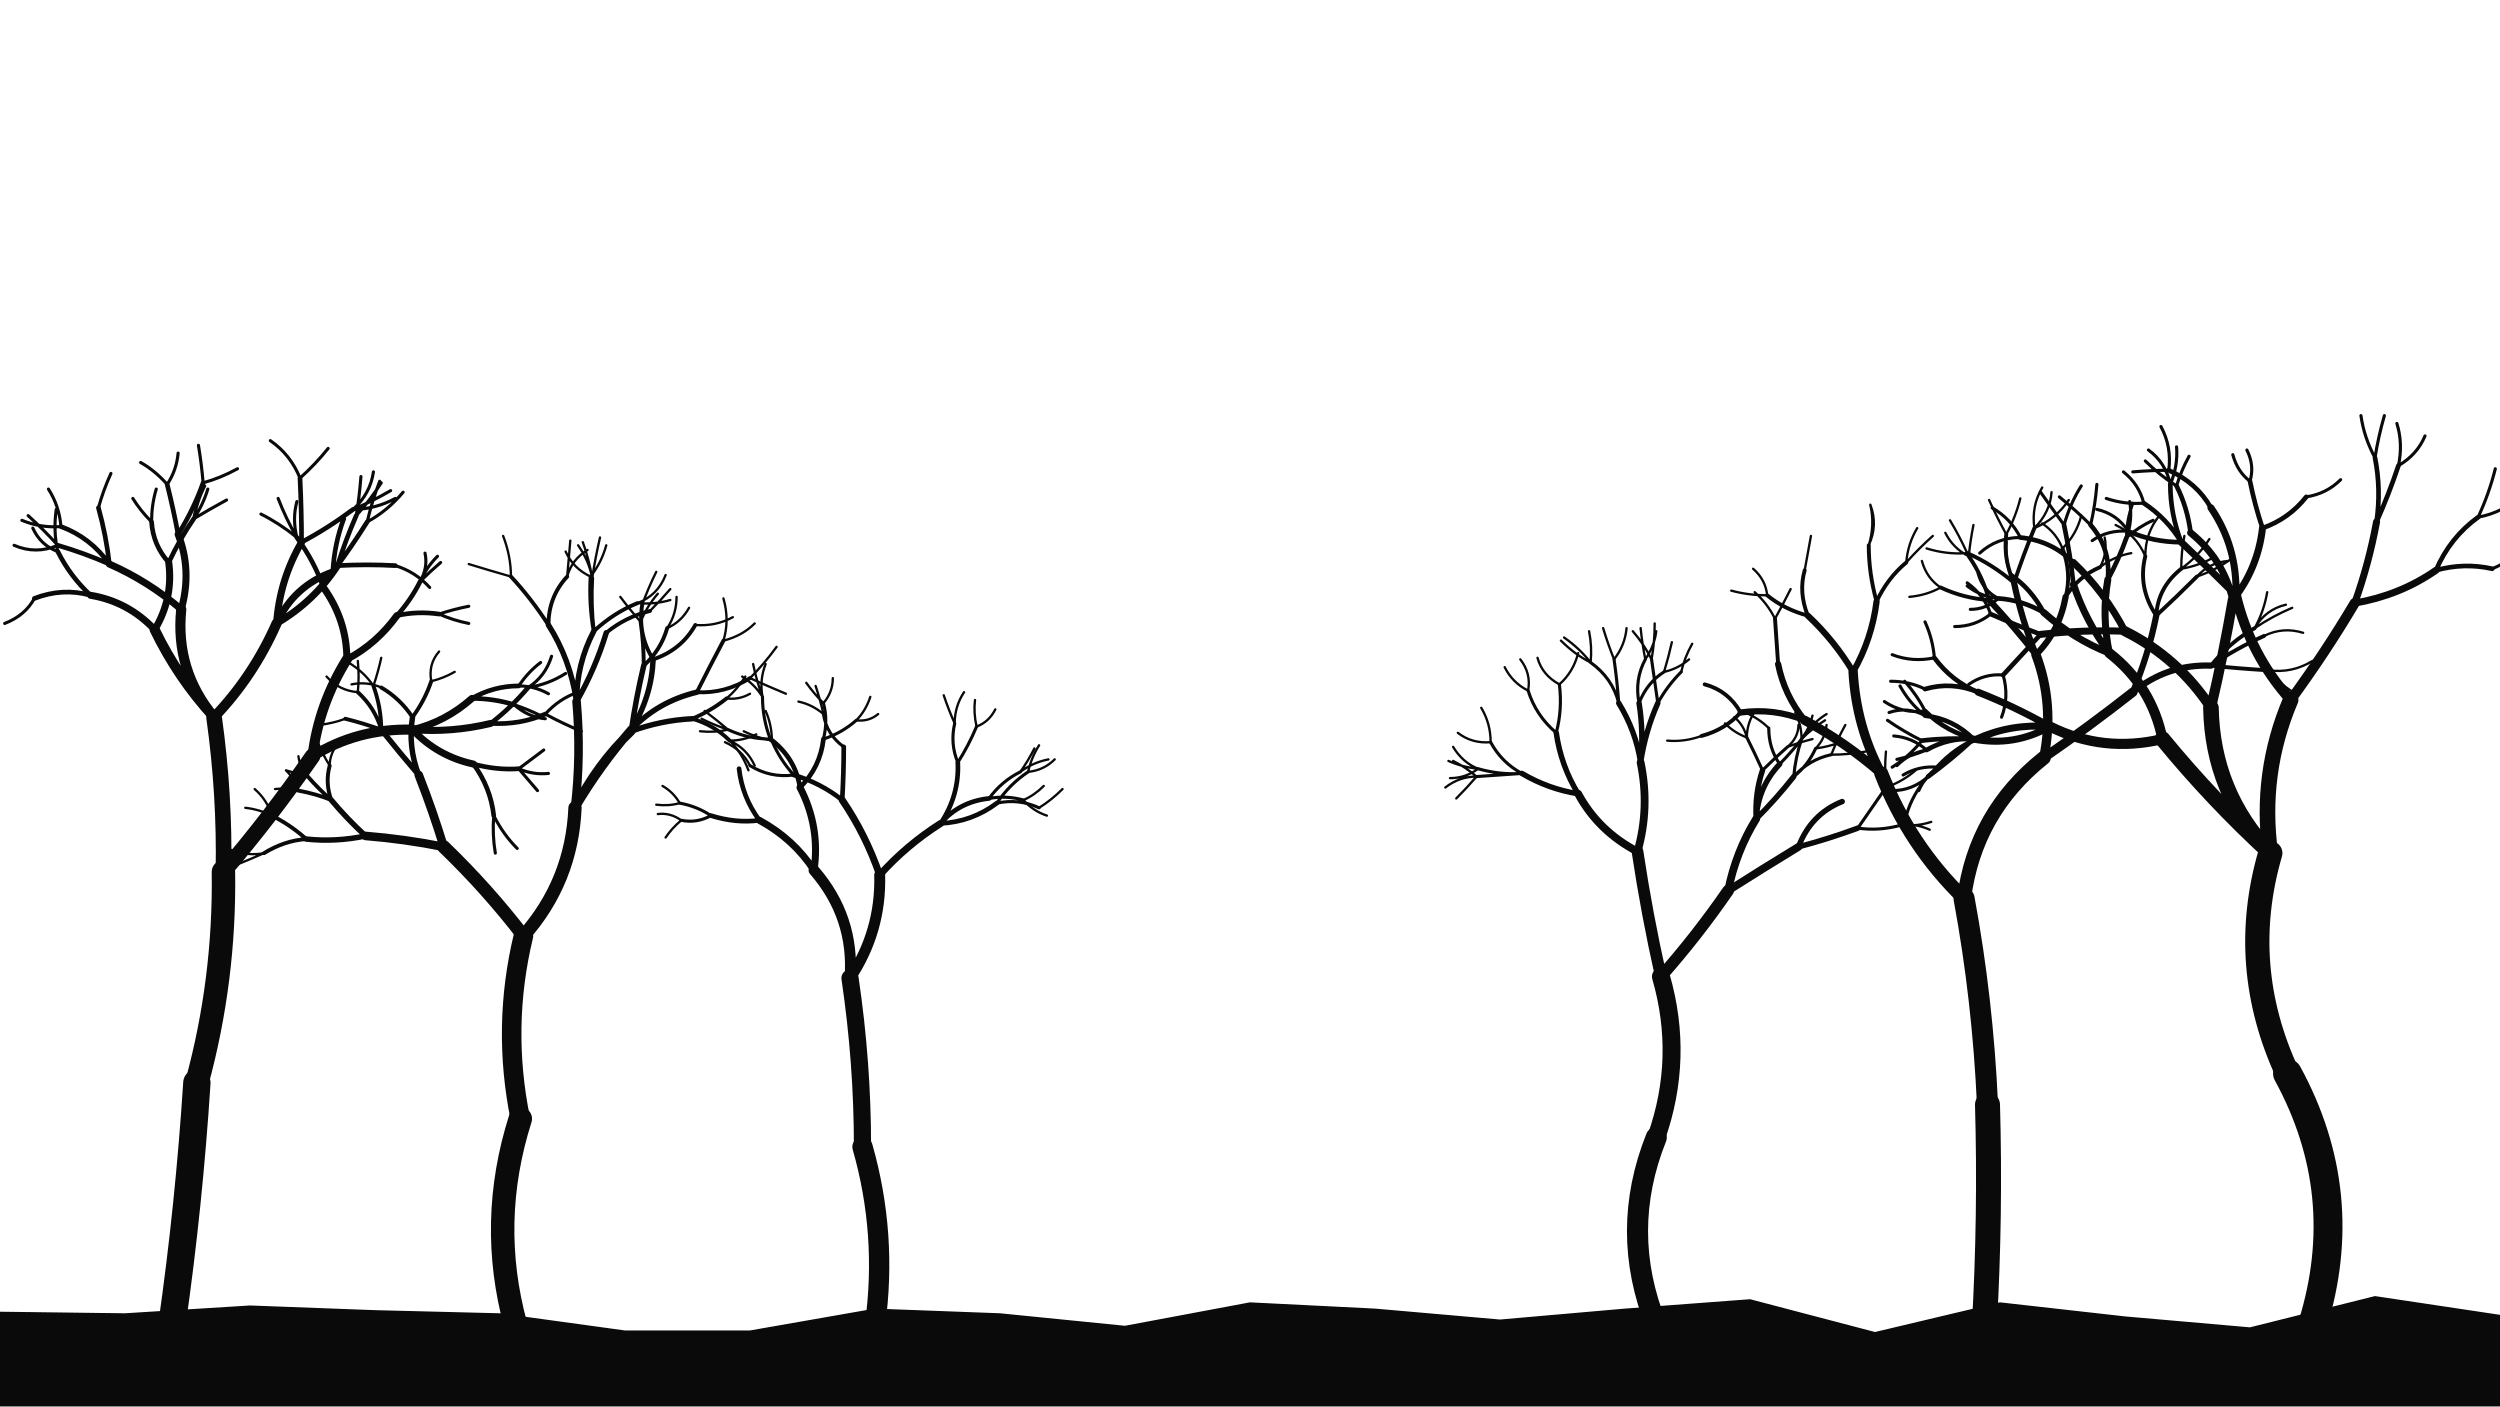
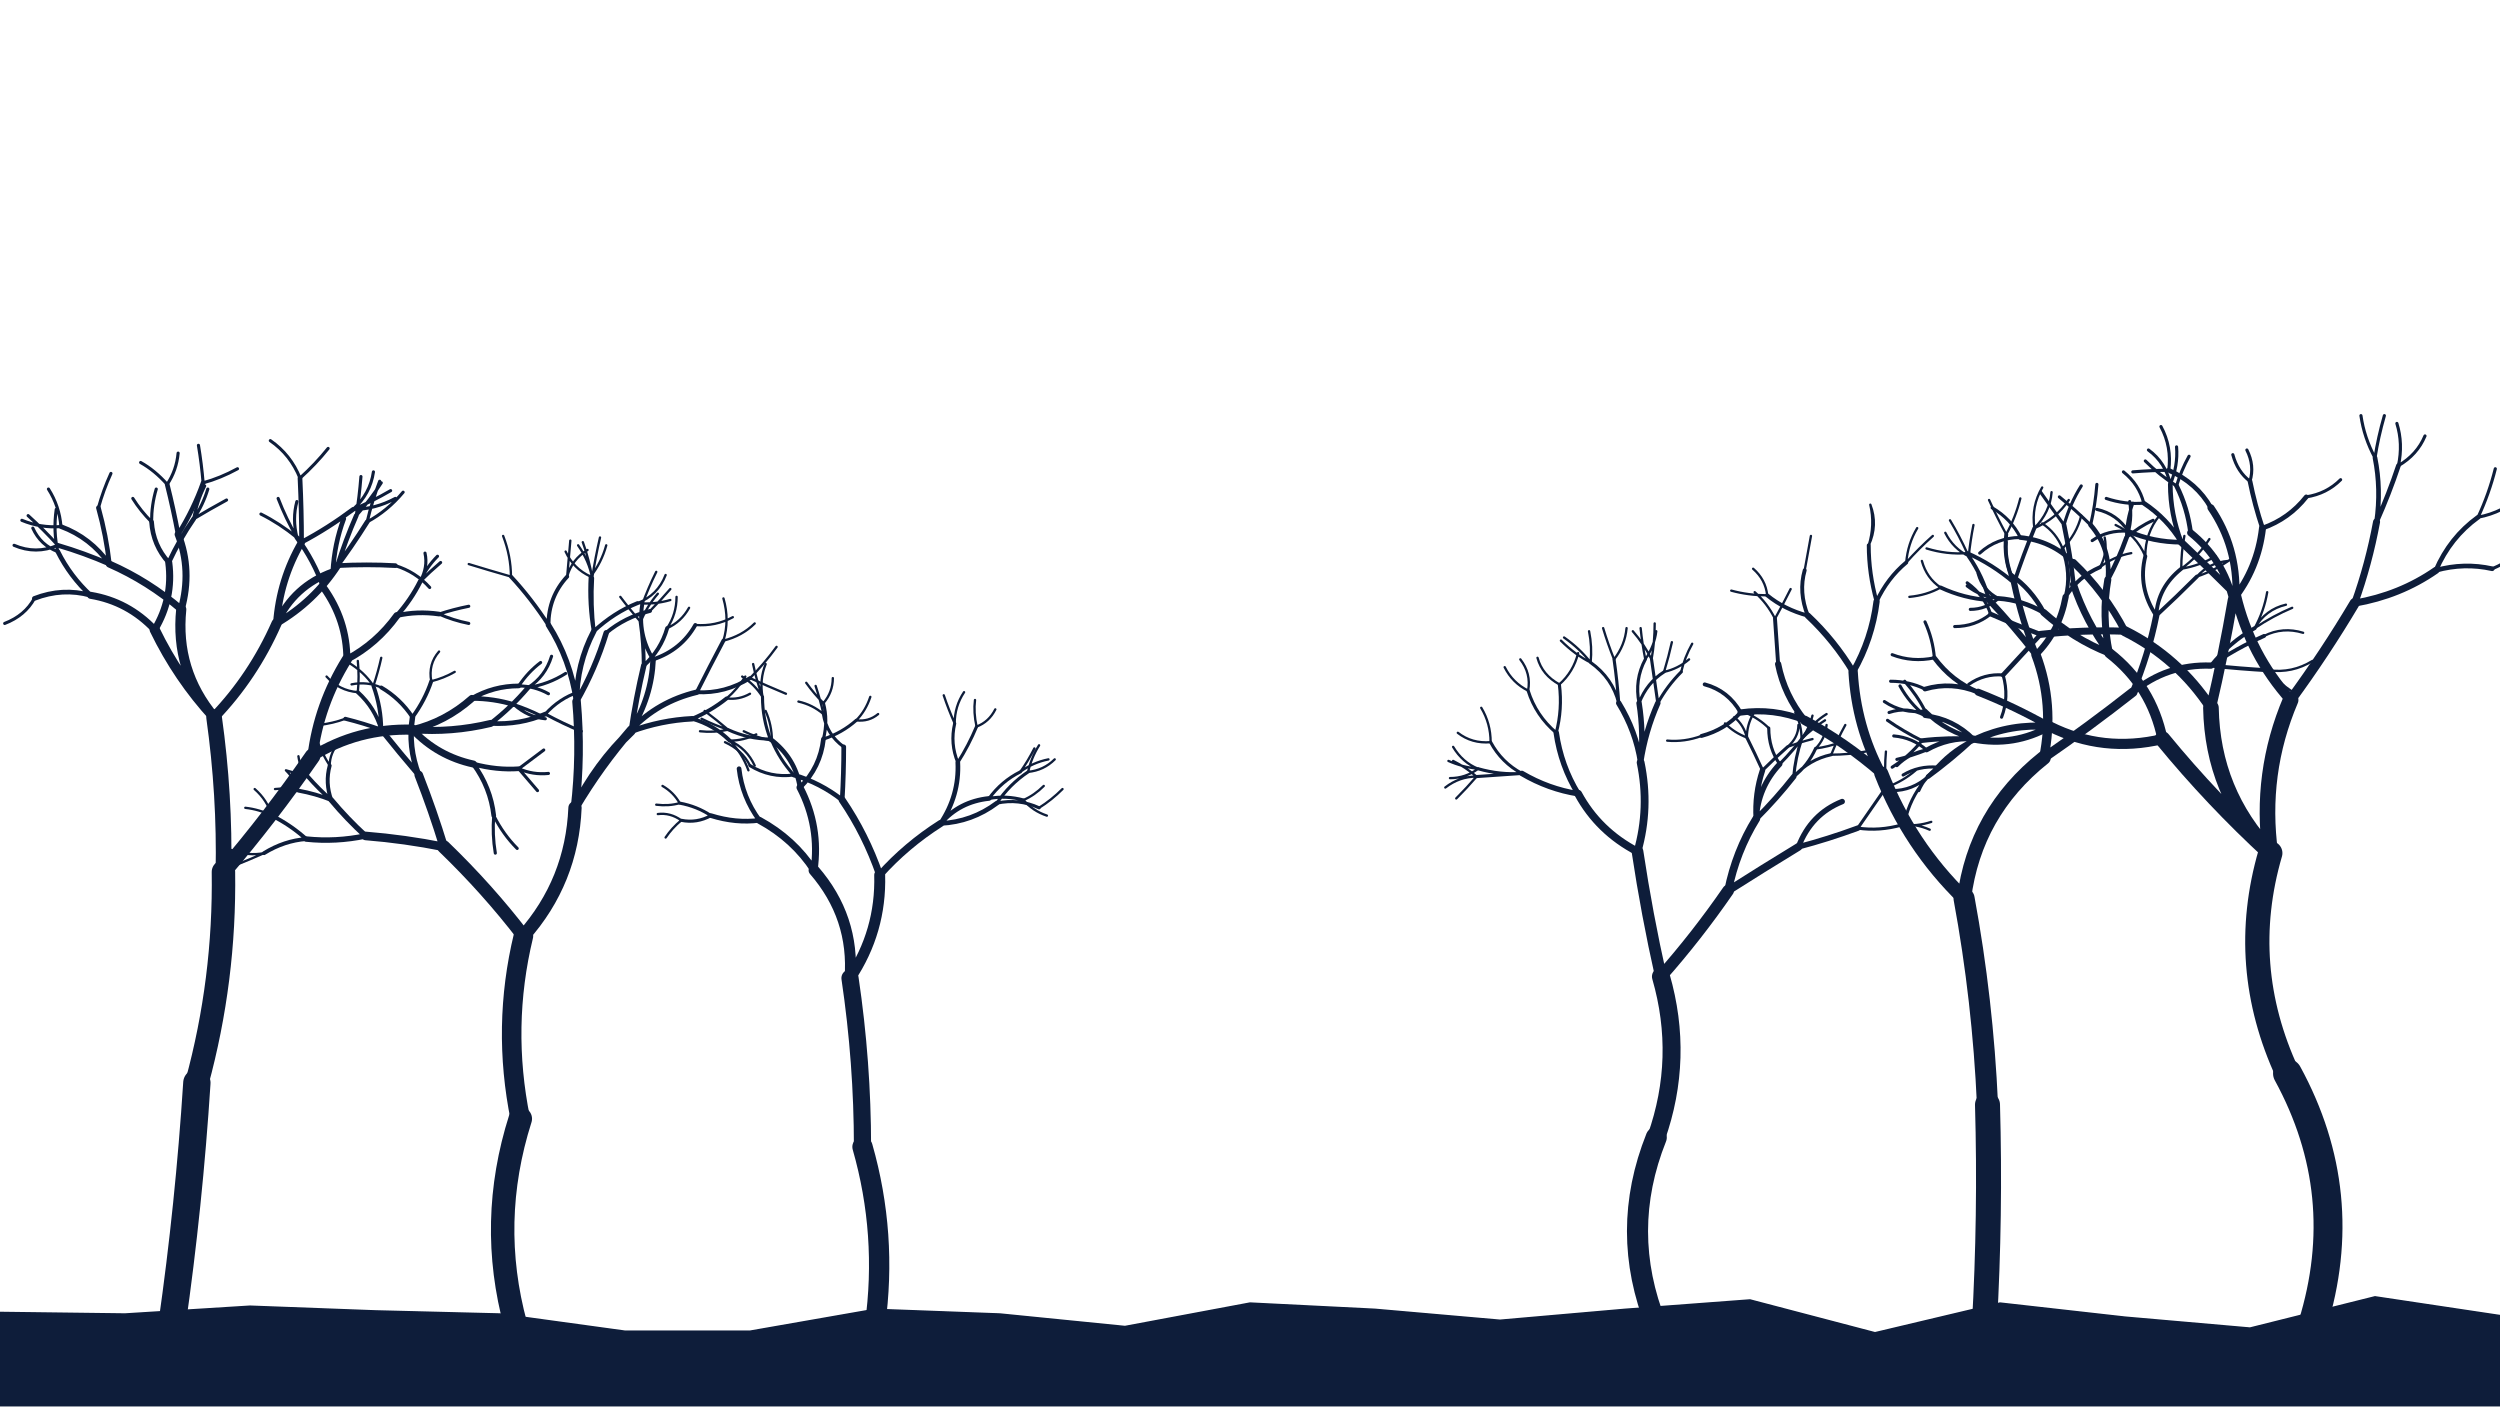
<svg xmlns="http://www.w3.org/2000/svg" viewBox="0 0 1600 900" preserveAspectRatio="xMidYMax slice">
-   <g fill="none" stroke="#0a0a0a" stroke-linecap="round">
-     <path d="M0 900L0 842L0 840L80 841L160 836L240 839L320 841L400 852L480 852L560 838L640 841L720 849L800 834L880 838L960 845L1040 838L1120 832L1200 853L1280 834L1360 843L1440 850L1520 830L1600 842L1600 900Z" fill="#0a0a0a" />
+   <g fill="none" stroke="#0e1d3a" stroke-linecap="round">
+     <path d="M0 900L0 842L0 840L80 841L160 836L240 839L320 841L400 852L480 852L560 838L640 841L720 849L800 834L880 838L960 845L1040 838L1120 832L1200 853L1280 834L1360 843L1440 850L1520 830L1600 842L1600 900Z" fill="#0e1d3a" />
    <path d="M110 848Q121 771 126 693" stroke-width="17.5" />
    <path d="M126 693Q144 627 143 558" stroke-width="15" />
    <path d="M143 558Q144 509 137 459M143 558Q173 523 200 484" stroke-width="10" />
    <path d="M137 459Q114 434 99 403M137 459Q112 429 116 390M137 459Q162 433 177 399M200 484Q204 451 222 422M200 484Q229 466 264 467" stroke-width="6.5" />
    <path d="M99 403Q82 385 58 381M99 403Q111 383 108 360M116 390Q95 372 70 361M116 390Q123 365 114 342M177 399Q179 371 193 347M177 399Q201 385 216 362M177 399Q188 375 213 366M222 422Q222 397 207 376M222 422Q241 412 254 394M264 467Q285 462 302 447M264 467Q289 469 314 463M264 467Q280 484 303 489" stroke-width="4.5" />
    <path d="M58 381Q40 376 22 383M58 381Q45 369 37 353M108 360Q98 349 97 334M108 360Q115 345 124 332M70 361Q54 354 37 349M70 361Q58 344 39 337M70 361Q68 343 63 325M114 342Q111 326 107 310M114 342Q124 326 130 309M193 347Q193 327 192 306M193 347Q210 338 226 326M216 362Q221 346 228 330M216 362Q235 361 253 362M213 366Q214 348 220 332M213 366Q225 350 235 334M207 376Q201 359 190 344M254 394Q263 384 269 372M254 394Q267 391 281 393M302 447Q316 439 332 439M302 447Q316 447 329 451M314 463Q327 453 338 440M314 463Q333 464 349 457M303 489Q318 493 332 492M303 489Q314 504 316 522" stroke-width="3" />
    <path d="M22 383Q16 394 3 399M37 353Q26 349 21 338M37 353Q34 340 36 326M97 334Q90 327 85 319M97 334Q97 323 100 313M124 332Q126 321 131 311M124 332Q130 323 133 313M124 332Q134 326 145 320M37 349Q23 355 9 349M37 349Q28 339 18 330M39 337Q26 338 14 333M39 337Q38 324 31 313M63 325Q66 314 71 303M107 310Q99 301 90 296M107 310Q113 301 114 290M130 309Q129 297 127 285M130 309Q141 306 152 300M192 306Q186 291 173 282M192 306Q202 297 210 287M226 326Q237 316 239 302M226 326Q238 321 250 314M226 326Q240 326 253 319M228 330Q230 318 231 305M228 330Q237 320 244 309M253 362Q266 366 275 376M235 334Q238 321 243 308M235 334Q248 327 258 315M190 344Q179 335 167 329M190 344Q183 332 178 319M190 344Q187 332 190 321M269 372Q274 363 272 354M269 372Q273 363 280 356M269 372Q275 366 282 360M281 393Q290 390 300 388M281 393Q290 397 300 399M332 439Q338 430 346 424M332 439Q342 439 351 444M329 451Q338 459 349 460M329 451Q338 454 346 458M338 440Q349 433 353 420M338 440Q351 438 362 431M349 457Q358 447 370 443M349 457Q360 463 372 468M332 492Q340 486 348 480M332 492Q341 496 351 495M332 492Q338 499 344 506M316 522Q322 534 331 543M316 522Q315 534 317 546" stroke-width="2" />
    <path d="M330 848Q312 782 333 716" stroke-width="15" />
    <path d="M333 716Q321 657 335 599" stroke-width="12.5" />
    <path d="M335 599Q312 569 284 542M335 599Q366 564 368 517" stroke-width="8.5" />
    <path d="M284 542Q259 537 234 535M284 542Q277 519 268 496M368 517Q372 483 369 449M368 517Q382 489 404 468M368 517Q384 490 404 467" stroke-width="5.5" />
    <path d="M234 535Q215 539 196 537M234 535Q222 524 212 512M268 496Q256 482 244 467M268 496Q261 478 264 459M369 449Q365 422 351 400M369 449Q369 425 380 404M369 449Q381 428 388 405M404 468Q407 447 412 426M404 468Q423 461 443 460M404 467Q417 446 418 422M404 467Q421 449 446 443" stroke-width="3.5" />
    <path d="M196 537Q182 538 169 546M196 537Q186 528 174 522M212 512Q202 508 191 506M212 512Q204 505 197 497M212 512Q208 501 211 490M244 467Q233 463 221 460M244 467Q240 453 229 443M244 467Q244 453 239 439M264 459Q256 447 244 440M264 459Q272 448 276 436M351 400Q340 383 327 369M351 400Q351 382 363 369M380 404Q377 387 378 369M380 404Q378 387 379 370M380 404Q393 392 408 386M388 405Q400 395 416 391M412 426Q412 412 410 398M412 426Q423 416 427 402M443 460Q455 455 465 447M443 460Q457 464 467 474M418 422Q408 406 411 387M418 422Q436 416 445 400M446 443Q454 427 463 410M446 443Q464 444 480 434" stroke-width="2.5" />
    <path d="M169 546Q160 550 150 554M169 546Q159 548 148 544M174 522Q166 518 157 517M174 522Q171 512 163 505M191 506Q184 507 178 512M191 506Q184 504 176 505M191 506Q189 499 183 493M197 497Q190 495 183 493M197 497Q192 492 191 484M211 490Q206 482 203 474M211 490Q211 482 217 475M221 460Q213 463 204 464M229 443Q217 442 209 433M229 443Q230 433 229 423M239 439Q233 430 223 424M239 439Q242 430 244 421M244 440Q235 436 225 438M276 436Q274 425 281 417M276 436Q284 434 291 430M327 369Q313 365 300 361M327 369Q327 356 322 343M363 369Q364 357 365 346M363 369Q366 358 376 352M378 369Q367 364 362 353M378 369Q385 360 388 349M379 370Q377 359 370 349M379 370Q377 358 373 347M379 370Q381 357 384 344M408 386Q421 381 426 368M408 386Q419 387 429 384M416 391Q423 384 429 377M410 398Q403 390 397 382M410 398Q414 388 421 380M427 402Q433 393 433 382M427 402Q436 398 441 389M465 447Q472 441 477 433M465 447Q473 448 480 444M467 474Q476 474 484 470M467 474Q478 479 483 490M467 474Q475 482 479 493M411 387Q415 376 420 366M445 400Q458 401 469 395M463 410Q467 397 463 383M463 410Q475 407 483 399M480 434Q489 425 497 414M480 434Q491 439 503 444" stroke-width="1.5" />
    <path d="M560 848Q568 790 552 734" stroke-width="13" />
    <path d="M552 734Q552 680 544 626" stroke-width="11" />
    <path d="M544 626Q547 587 521 557M544 626Q564 596 563 560" stroke-width="7" />
    <path d="M521 557Q508 537 486 525M521 557Q525 529 512 504M563 560Q554 534 539 512M563 560Q580 541 602 527" stroke-width="4.5" />
    <path d="M486 525Q471 527 455 522M486 525Q475 510 473 492M512 504Q509 485 493 473M512 504Q525 491 527 473M539 512Q525 501 508 496M539 512Q540 495 540 478M602 527Q614 509 613 488M602 527Q614 513 633 511M602 527Q622 526 638 514" stroke-width="3" />
    <path d="M455 522Q446 527 436 525M455 522Q446 516 435 514M493 473Q479 473 466 467M493 473Q488 460 488 446M527 473Q530 461 527 450M527 473Q539 469 548 461M508 496Q493 498 480 490M508 496Q499 486 494 474M540 478Q529 470 527 457M613 488Q608 476 611 463M613 488Q620 477 625 465M633 511Q641 500 653 494M633 511Q644 509 655 512M638 514Q646 502 658 494M638 514Q652 511 665 517" stroke-width="2" />
    <path d="M436 525Q430 530 426 536M436 525Q429 520 421 521M435 514Q428 516 420 515M435 514Q431 507 424 503M466 467Q457 469 448 468M466 467Q457 464 449 460M466 467Q459 461 451 455M488 446Q483 438 475 433M488 446Q484 435 482 425M488 446Q486 435 490 425M527 450Q521 444 516 437M527 450Q533 443 533 434M548 461Q554 455 557 446M548 461Q556 462 562 457M480 490Q475 480 464 475M494 474Q484 472 476 468M494 474Q494 464 490 455M527 457Q520 451 511 449M527 457Q525 448 522 439M611 463Q607 454 604 445M611 463Q611 452 617 443M625 465Q623 456 624 448M625 465Q633 462 637 454M653 494Q658 487 662 479M653 494Q661 488 671 486M655 512Q662 509 668 503M655 512Q661 519 670 522M658 494Q660 485 665 477M658 494Q668 493 675 486M665 517Q673 512 680 505" stroke-width="1.5" />
    <path d="M1060 848Q1036 788 1060 728" stroke-width="13.5" />
    <path d="M1060 728Q1078 677 1063 625" stroke-width="11.5" />
    <path d="M1063 625Q1054 585 1048 545M1063 625Q1086 599 1106 570" stroke-width="7.5" />
    <path d="M1048 545Q1023 532 1010 508M1048 545Q1056 517 1050 488M1106 570Q1111 545 1124 524M1106 570Q1128 556 1151 542" stroke-width="5" />
    <path d="M1010 508Q991 505 974 495M1010 508Q999 490 996 469M1050 488Q1047 468 1036 450M1050 488Q1052 469 1049 450M1050 488Q1053 468 1061 450M1124 524Q1123 508 1128 493M1124 524Q1125 504 1139 489M1124 524Q1137 511 1148 497M1151 542Q1159 521 1179 513M1151 542Q1170 537 1189 530" stroke-width="3.5" />
    <path d="M974 495Q960 496 945 497M974 495Q960 496 946 492M974 495Q961 488 954 475M996 469Q983 458 978 442M996 469Q1000 454 998 438M1036 450Q1032 434 1018 424M1036 450Q1035 436 1033 422M1049 450Q1046 435 1053 422M1049 450Q1054 437 1065 430M1061 450Q1059 436 1057 422M1061 450Q1067 439 1076 430M1128 493Q1123 482 1118 472M1128 493Q1136 485 1144 478M1139 489Q1132 479 1132 466M1139 489Q1148 480 1156 469M1148 497Q1149 485 1153 473M1148 497Q1157 490 1162 479M1148 497Q1158 486 1172 483M1189 530Q1198 517 1207 504M1189 530Q1203 532 1217 528" stroke-width="2" />
    <path d="M945 497Q939 504 932 511M945 497Q934 497 925 504M945 497Q938 491 930 487M946 492Q938 498 928 498M946 492Q936 491 927 487M946 492Q936 488 930 478M954 475Q942 476 933 469M954 475Q954 463 948 453M978 442Q968 437 963 427M978 442Q980 431 973 422M998 438Q987 432 984 421M998 438Q1007 430 1010 418M1018 424Q1008 419 999 410M1018 424Q1011 415 1001 408M1018 424Q1019 414 1017 404M1033 422Q1029 412 1026 402M1033 422Q1040 413 1041 402M1053 422Q1051 412 1050 402M1053 422Q1059 413 1060 404M1065 430Q1068 420 1070 411M1065 430Q1074 428 1081 422M1057 422Q1052 412 1045 404M1057 422Q1059 411 1059 399M1076 430Q1078 421 1083 412M1118 472Q1110 469 1104 463M1118 472Q1116 464 1110 459M1118 472Q1118 464 1122 457M1144 478Q1151 472 1151 464M1144 478Q1152 475 1160 473M1132 466Q1126 460 1117 456M1156 469Q1161 462 1169 457M1153 473Q1153 464 1149 456M1153 473Q1158 466 1160 458M1153 473Q1160 466 1168 461M1162 479Q1168 473 1169 464M1162 479Q1170 478 1178 475M1172 483Q1176 473 1181 464M1172 483Q1183 483 1194 481M1207 504Q1206 492 1207 481M1207 504Q1218 500 1226 493M1217 528Q1227 529 1236 526M1217 528Q1226 527 1235 531" stroke-width="1.5" />
    <path d="M1270 848Q1274 778 1272 707" stroke-width="16" />
    <path d="M1272 707Q1269 640 1257 575" stroke-width="13.5" />
    <path d="M1257 575Q1222 541 1204 495M1257 575Q1264 520 1308 485" stroke-width="9" />
    <path d="M1204 495Q1181 475 1155 461M1204 495Q1188 465 1186 430M1308 485Q1315 451 1303 419M1308 485Q1337 465 1365 443" stroke-width="6" />
    <path d="M1155 461Q1135 453 1114 456M1155 461Q1142 445 1138 425M1186 430Q1174 410 1157 394M1186 430Q1198 409 1201 385M1303 419Q1289 401 1273 384M1303 419Q1294 397 1289 373M1303 419Q1318 404 1322 382M1365 443Q1375 419 1380 394M1365 443Q1387 425 1415 426" stroke-width="4" />
    <path d="M1114 456Q1104 467 1089 471M1114 456Q1106 442 1091 438M1138 425Q1137 410 1136 396M1157 394Q1142 390 1131 381M1157 394Q1151 379 1155 365M1201 385Q1196 367 1196 349M1201 385Q1208 370 1220 360M1273 384Q1257 383 1242 376M1273 384Q1269 369 1260 356M1289 373Q1275 361 1259 354M1289 373Q1282 358 1284 342M1289 373Q1295 355 1302 338M1322 382Q1326 367 1320 351M1322 382Q1330 369 1344 363M1380 394Q1368 376 1373 356M1380 394Q1381 376 1396 364M1380 394Q1393 382 1406 369M1415 426Q1427 411 1443 402M1415 426Q1431 415 1449 407M1415 426Q1434 428 1452 429" stroke-width="2.5" />
    <path d="M1089 471Q1078 475 1067 474M1136 396Q1131 386 1123 379M1136 396Q1141 387 1146 377M1131 381Q1119 381 1108 378M1131 381Q1130 371 1122 364M1155 365Q1157 354 1159 343M1196 349Q1202 336 1197 323M1196 349Q1200 336 1197 323M1220 360Q1221 348 1227 338M1220 360Q1228 351 1237 343M1242 376Q1233 381 1222 382M1242 376Q1233 370 1230 359M1260 356Q1250 351 1245 341M1260 356Q1261 346 1263 336M1259 354Q1246 355 1233 351M1259 354Q1254 343 1248 333M1284 342Q1278 331 1273 320M1284 342Q1290 331 1293 319M1302 338Q1300 324 1307 312M1302 338Q1312 328 1313 315M1302 338Q1316 332 1324 320M1320 351Q1316 341 1307 335M1320 351Q1329 342 1332 330M1344 363Q1349 354 1347 344M1344 363Q1353 356 1364 354M1373 356Q1367 342 1354 336M1373 356Q1373 341 1382 330M1396 364Q1396 353 1398 343M1396 364Q1407 356 1414 345M1396 364Q1408 362 1418 356M1406 369Q1414 360 1426 359M1406 369Q1418 365 1429 357M1443 402Q1449 391 1451 379M1443 402Q1450 390 1463 387M1443 402Q1455 394 1467 389M1449 407Q1461 401 1474 405M1452 429Q1467 431 1480 423M1452 429Q1460 439 1471 445" stroke-width="1.5" />
    <path d="M1480 848Q1506 764 1464 687" stroke-width="18.5" />
    <path d="M1464 687Q1432 618 1453 546" stroke-width="15.5" />
    <path d="M1453 546Q1416 512 1384 473M1453 546Q1416 507 1415 453M1453 546Q1446 495 1466 448" stroke-width="10" />
    <path d="M1384 473Q1346 482 1312 465M1384 473Q1377 439 1350 418M1415 453Q1394 421 1360 404M1415 453Q1423 419 1429 384M1466 448Q1440 419 1431 381M1466 448Q1488 418 1507 386" stroke-width="6.5" />
    <path d="M1312 465Q1289 478 1263 473M1312 465Q1287 463 1265 473M1312 465Q1289 452 1266 443M1350 418Q1327 409 1308 392M1350 418Q1335 398 1327 374M1350 418Q1345 394 1349 371M1360 404Q1333 403 1306 406M1360 404Q1347 379 1327 360M1429 384Q1423 358 1402 341M1429 384Q1445 364 1448 338M1431 381Q1414 364 1396 347M1431 381Q1432 350 1415 325M1507 386Q1516 361 1521 334M1507 386Q1536 381 1559 365" stroke-width="4.5" />
    <path d="M1263 473Q1249 486 1234 497M1263 473Q1247 472 1233 480M1263 473Q1250 460 1232 458M1265 473Q1251 479 1240 491M1265 473Q1247 472 1230 474M1265 473Q1246 469 1232 455M1266 443Q1249 436 1232 441M1266 443Q1249 436 1238 421M1308 392Q1294 384 1279 383M1308 392Q1300 377 1287 368M1327 374Q1325 355 1321 336M1349 371Q1351 351 1338 336M1349 371Q1356 358 1361 344M1306 406Q1294 419 1282 432M1306 406Q1290 400 1274 393M1327 360Q1313 346 1293 344M1402 341Q1400 325 1393 311M1448 338Q1443 323 1440 308M1448 338Q1465 332 1476 318M1396 347Q1378 347 1362 340M1396 347Q1387 332 1372 322M1396 347Q1389 329 1389 310M1415 325Q1406 309 1388 301M1521 334Q1524 313 1520 293M1521 334Q1529 316 1535 298M1559 365Q1568 344 1586 331M1559 365Q1577 360 1595 364" stroke-width="3" />
    <path d="M1234 497Q1224 508 1220 522M1234 497Q1224 506 1211 506M1233 480Q1222 482 1214 490M1233 480Q1223 484 1214 486M1233 480Q1224 472 1212 471M1232 458Q1221 452 1209 456M1232 458Q1222 450 1216 439M1240 491Q1232 497 1228 506M1240 491Q1228 490 1218 496M1230 474Q1222 484 1211 491M1230 474Q1218 468 1208 461M1232 455Q1218 457 1206 449M1232 455Q1227 445 1219 436M1232 441Q1222 436 1210 436M1238 421Q1224 424 1211 419M1238 421Q1237 409 1232 398M1279 383Q1271 390 1261 390M1279 383Q1268 382 1259 375M1279 383Q1269 378 1266 367M1287 368Q1283 358 1284 347M1321 336Q1313 325 1306 315M1321 336Q1325 322 1332 311M1338 336Q1329 327 1318 318M1338 336Q1341 323 1342 310M1361 344Q1361 333 1365 322M1361 344Q1365 333 1363 321M1361 344Q1369 337 1378 333M1282 432Q1286 446 1281 459M1282 432Q1270 431 1260 438M1274 393Q1264 401 1251 401M1274 393Q1270 381 1259 373M1293 344Q1278 344 1267 354M1293 344Q1287 332 1275 325M1393 311Q1382 304 1373 295M1393 311Q1396 301 1401 292M1440 308Q1432 302 1429 291M1440 308Q1443 298 1438 288M1476 318Q1489 316 1498 307M1362 340Q1349 339 1339 346M1362 340Q1355 329 1342 326M1372 322Q1360 323 1348 319M1372 322Q1369 310 1359 302M1389 310Q1386 296 1375 288M1389 310Q1394 298 1393 286M1388 301Q1377 301 1365 302M1388 301Q1390 286 1383 273M1520 293Q1513 280 1511 266M1520 293Q1522 280 1526 266M1535 298Q1538 284 1534 271M1535 298Q1547 291 1552 279M1586 331Q1593 316 1597 300M1586 331Q1602 328 1614 317M1595 364Q1607 359 1616 350" stroke-width="2" />
  </g>
</svg>
